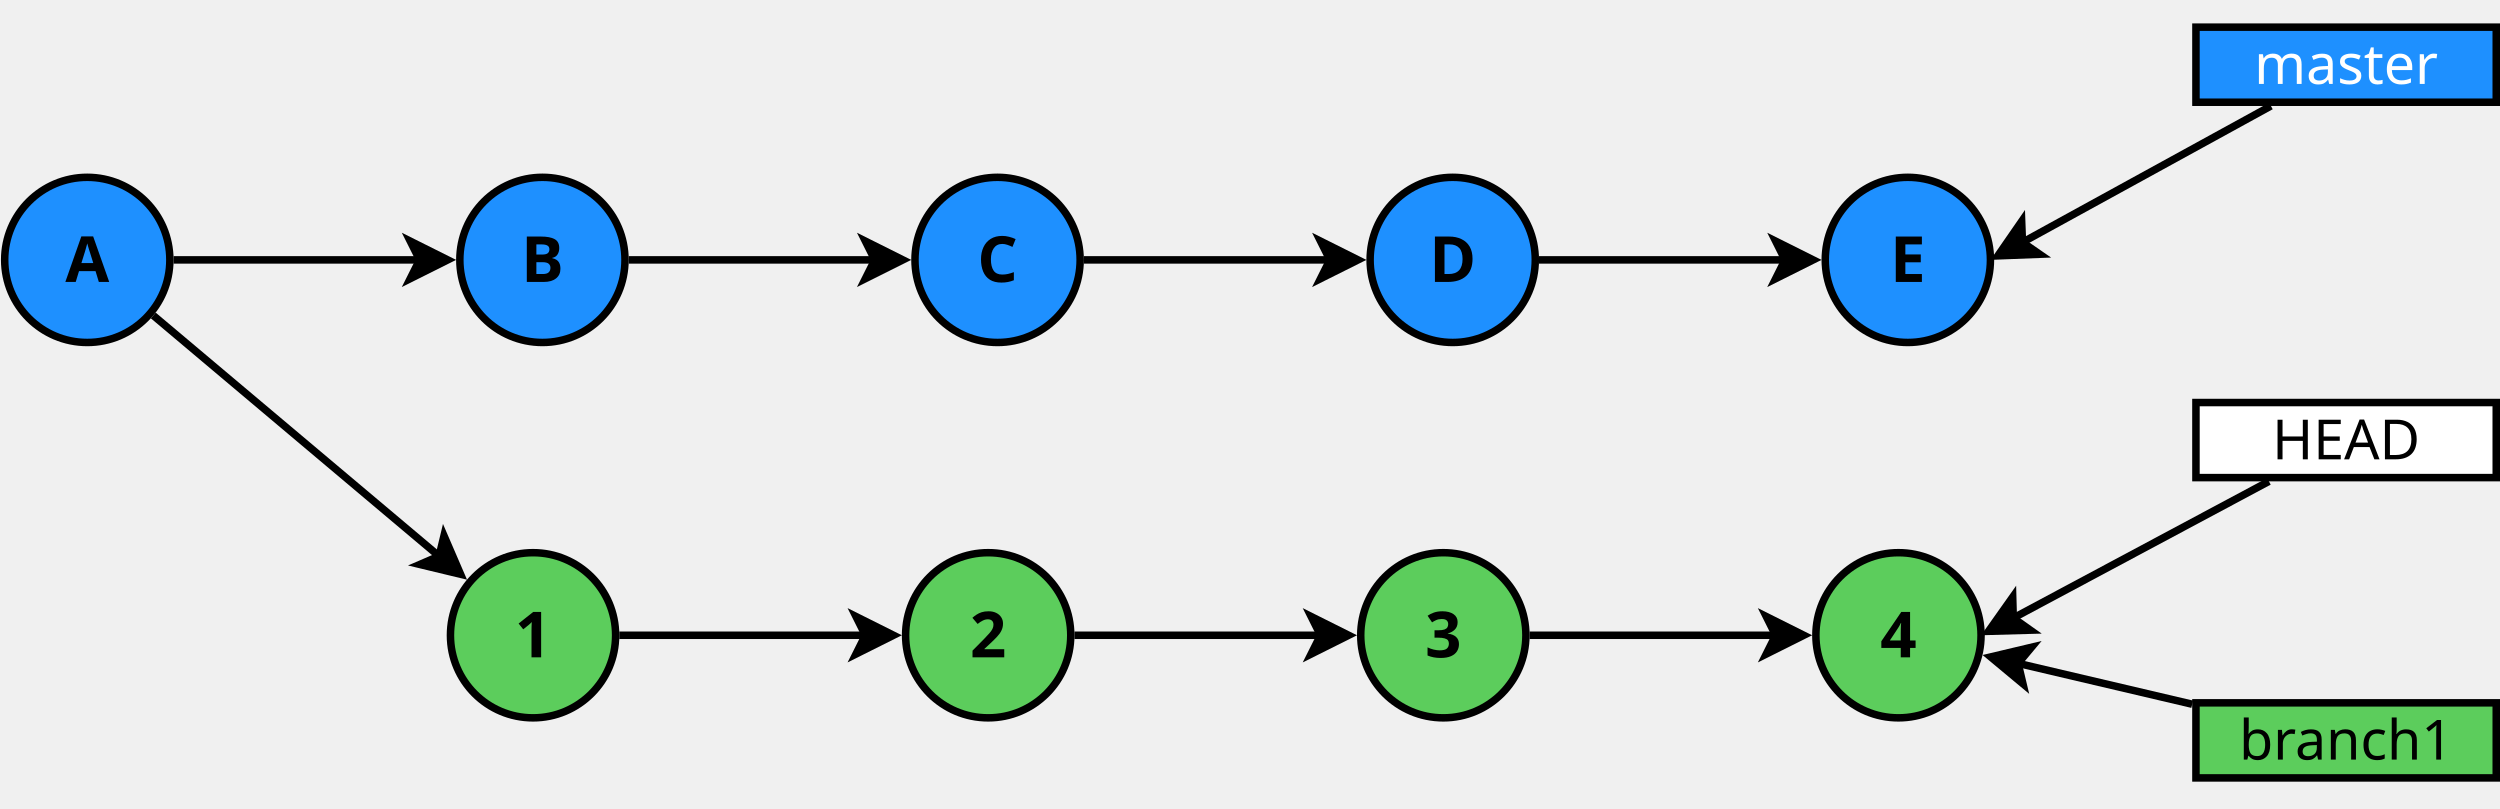
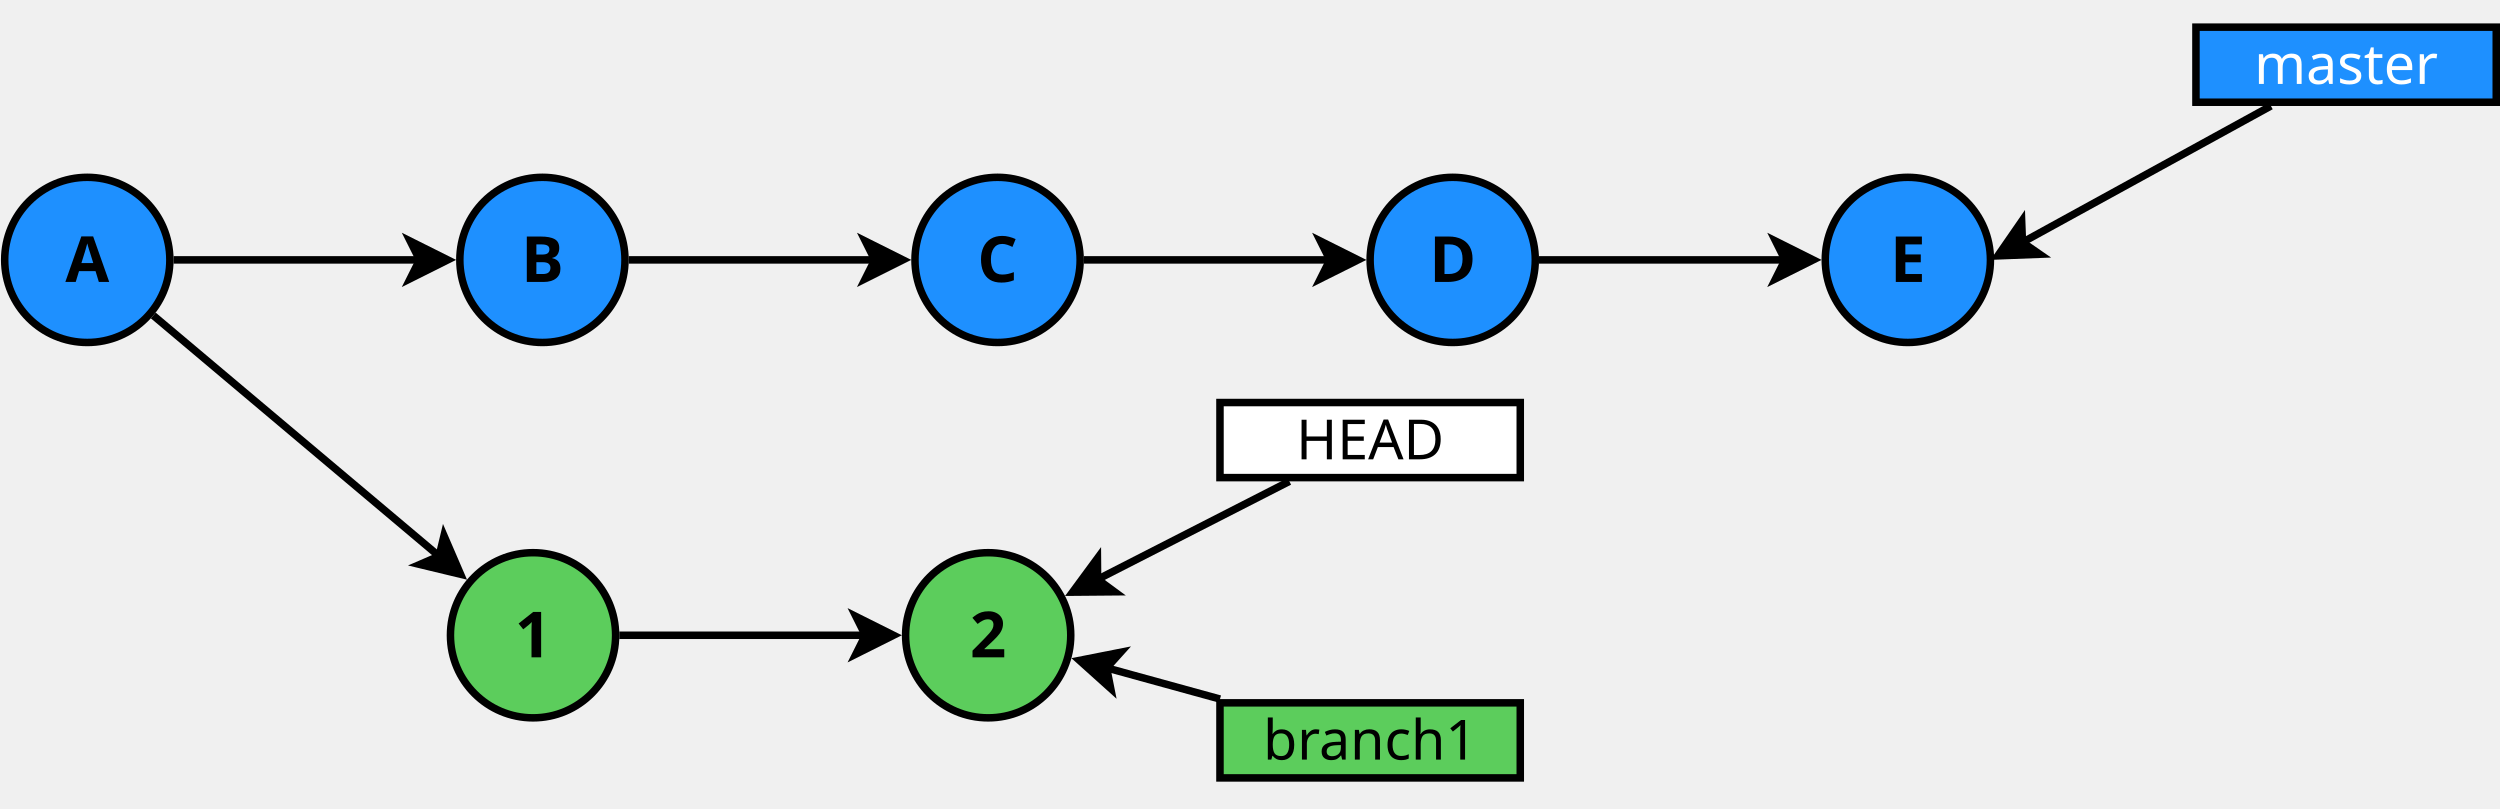
<svg xmlns="http://www.w3.org/2000/svg" width="34cm" height="11cm" viewBox="435 79 666 203">
  <defs />
  <g id="Arrière-plan">
    <ellipse style="fill: #1e90ff; fill-opacity: 1; stroke-opacity: 1; stroke-width: 2; stroke: #000000" cx="458.25" cy="142" rx="22" ry="22" />
    <ellipse style="fill: #1e90ff; fill-opacity: 1; stroke-opacity: 1; stroke-width: 2; stroke: #000000" cx="579.5" cy="142" rx="22" ry="22" />
    <ellipse style="fill: #1e90ff; fill-opacity: 1; stroke-opacity: 1; stroke-width: 2; stroke: #000000" cx="700.75" cy="142" rx="22" ry="22" />
    <ellipse style="fill: #1e90ff; fill-opacity: 1; stroke-opacity: 1; stroke-width: 2; stroke: #000000" cx="822" cy="142" rx="22" ry="22" />
    <ellipse style="fill: #1e90ff; fill-opacity: 1; stroke-opacity: 1; stroke-width: 2; stroke: #000000" cx="943.25" cy="142" rx="22" ry="22" />
    <ellipse style="fill: #5ccd5c; fill-opacity: 1; stroke-opacity: 1; stroke-width: 2; stroke: #000000" cx="577" cy="242" rx="22" ry="22" />
    <ellipse style="fill: #5ccd5c; fill-opacity: 1; stroke-opacity: 1; stroke-width: 2; stroke: #000000" cx="698.25" cy="242" rx="22" ry="22" />
-     <ellipse style="fill: #5ccd5c; fill-opacity: 1; stroke-opacity: 1; stroke-width: 2; stroke: #000000" cx="819.5" cy="242" rx="22" ry="22" />
-     <ellipse style="fill: #5ccd5c; fill-opacity: 1; stroke-opacity: 1; stroke-width: 2; stroke: #000000" cx="940.75" cy="242" rx="22" ry="22" />
    <g>
      <line style="fill: none; stroke-opacity: 1; stroke-width: 2; stroke: #000000" x1="481.236" y1="142" x2="546.778" y2="142" />
      <polygon style="fill: #000000; fill-opacity: 1; stroke-opacity: 1; stroke-width: 2; stroke: #000000" fill-rule="evenodd" points="554.278,142 544.278,147 546.778,142 544.278,137 " />
    </g>
    <g>
      <line style="fill: none; stroke-opacity: 1; stroke-width: 2; stroke: #000000" x1="602.486" y1="142" x2="668.028" y2="142" />
      <polygon style="fill: #000000; fill-opacity: 1; stroke-opacity: 1; stroke-width: 2; stroke: #000000" fill-rule="evenodd" points="675.528,142 665.528,147 668.028,142 665.528,137 " />
    </g>
    <g>
      <line style="fill: none; stroke-opacity: 1; stroke-width: 2; stroke: #000000" x1="723.736" y1="142" x2="789.278" y2="142" />
      <polygon style="fill: #000000; fill-opacity: 1; stroke-opacity: 1; stroke-width: 2; stroke: #000000" fill-rule="evenodd" points="796.778,142 786.778,147 789.278,142 786.778,137 " />
    </g>
    <g>
      <line style="fill: none; stroke-opacity: 1; stroke-width: 2; stroke: #000000" x1="844.986" y1="142" x2="910.528" y2="142" />
      <polygon style="fill: #000000; fill-opacity: 1; stroke-opacity: 1; stroke-width: 2; stroke: #000000" fill-rule="evenodd" points="918.028,142 908.028,147 910.528,142 908.028,137 " />
    </g>
    <g>
      <line style="fill: none; stroke-opacity: 1; stroke-width: 2; stroke: #000000" x1="599.986" y1="242" x2="665.528" y2="242" />
      <polygon style="fill: #000000; fill-opacity: 1; stroke-opacity: 1; stroke-width: 2; stroke: #000000" fill-rule="evenodd" points="673.028,242 663.028,247 665.528,242 663.028,237 " />
    </g>
    <g>
-       <line style="fill: none; stroke-opacity: 1; stroke-width: 2; stroke: #000000" x1="721.236" y1="242" x2="786.778" y2="242" />
-       <polygon style="fill: #000000; fill-opacity: 1; stroke-opacity: 1; stroke-width: 2; stroke: #000000" fill-rule="evenodd" points="794.278,242 784.278,247 786.778,242 784.278,237 " />
-     </g>
-     <g>
-       <line style="fill: none; stroke-opacity: 1; stroke-width: 2; stroke: #000000" x1="842.486" y1="242" x2="908.028" y2="242" />
-       <polygon style="fill: #000000; fill-opacity: 1; stroke-opacity: 1; stroke-width: 2; stroke: #000000" fill-rule="evenodd" points="915.528,242 905.528,247 908.028,242 905.528,237 " />
-     </g>
-     <g>
      <line style="fill: none; stroke-opacity: 1; stroke-width: 2; stroke: #000000" x1="475.833" y1="156.807" x2="551.969" y2="220.922" />
      <polygon style="fill: #000000; fill-opacity: 1; stroke-opacity: 1; stroke-width: 2; stroke: #000000" fill-rule="evenodd" points="557.706,225.753 546.836,223.136 551.969,220.922 553.278,215.487 " />
    </g>
    <g>
-       <rect style="fill: #ffffff; fill-opacity: 1; stroke-opacity: 1; stroke-width: 2; stroke: #000000" x="1020" y="180" width="80" height="20" rx="0" ry="0" />
-       <text font-size="14.777" style="fill: #000000; fill-opacity: 1; stroke: none;text-anchor:middle;font-family:sans-serif;font-style:normal;font-weight:normal" x="1060" y="195.125">
-         <tspan x="1060" y="195.125">HEAD</tspan>
+       <rect style="fill: #ffffff; fill-opacity: 1; stroke-opacity: 1; stroke-width: 2; stroke: #000000" x="760" y="180" width="80" height="20" rx="0" ry="0" />
+       <text font-size="14.777" style="fill: #000000; fill-opacity: 1; stroke: none;text-anchor:middle;font-family:sans-serif;font-style:normal;font-weight:normal" x="800" y="195.125">
+         <tspan x="800" y="195.125">HEAD</tspan>
      </text>
    </g>
    <g>
-       <rect style="fill: #5ccd5c; fill-opacity: 1; stroke-opacity: 1; stroke-width: 2; stroke: #000000" x="1020" y="260" width="80" height="20" rx="0" ry="0" />
-       <text font-size="14.777" style="fill: #000000; fill-opacity: 1; stroke: none;text-anchor:middle;font-family:sans-serif;font-style:normal;font-weight:normal" x="1060" y="275.125">
-         <tspan x="1060" y="275.125">branch1</tspan>
+       <rect style="fill: #5ccd5c; fill-opacity: 1; stroke-opacity: 1; stroke-width: 2; stroke: #000000" x="760" y="260" width="80" height="20" rx="0" ry="0" />
+       <text font-size="14.777" style="fill: #000000; fill-opacity: 1; stroke: none;text-anchor:middle;font-family:sans-serif;font-style:normal;font-weight:normal" x="800" y="275.125">
+         <tspan x="800" y="275.125">branch1</tspan>
      </text>
    </g>
    <g>
      <rect style="fill: #1e90ff; fill-opacity: 1; stroke-opacity: 1; stroke-width: 2; stroke: #000000" x="1020" y="80" width="80" height="20" rx="0" ry="0" />
      <text font-size="14.777" style="fill: #ffffff; fill-opacity: 1; stroke: none;text-anchor:middle;font-family:sans-serif;font-style:normal;font-weight:normal" x="1060" y="95.125">
        <tspan x="1060" y="95.125">master</tspan>
      </text>
    </g>
    <g>
      <line style="fill: none; stroke-opacity: 1; stroke-width: 2; stroke: #000000" x1="1039.97" y1="100.994" x2="973.785" y2="137.316" />
      <polygon style="fill: #000000; fill-opacity: 1; stroke-opacity: 1; stroke-width: 2; stroke: #000000" fill-rule="evenodd" points="967.21,140.924 973.571,131.73 973.785,137.316 978.382,140.496 " />
    </g>
    <g>
-       <line style="fill: none; stroke-opacity: 1; stroke-width: 2; stroke: #000000" x1="1019" y1="260.373" x2="972.624" y2="249.484" />
-       <polygon style="fill: #000000; fill-opacity: 1; stroke-opacity: 1; stroke-width: 2; stroke: #000000" fill-rule="evenodd" points="965.323,247.77 976.201,245.188 972.624,249.484 973.915,254.923 " />
+       <line style="fill: none; stroke-opacity: 1; stroke-width: 2; stroke: #000000" x1="760.005" y1="258.994" x2="729.808" y2="250.684" />
+       <polygon style="fill: #000000; fill-opacity: 1; stroke-opacity: 1; stroke-width: 2; stroke: #000000" fill-rule="evenodd" points="722.577,248.694 733.545,246.527 729.808,250.684 730.892,256.168 " />
    </g>
    <g>
-       <line style="fill: none; stroke-opacity: 1; stroke-width: 2; stroke: #000000" x1="1039.44" y1="200.994" x2="971.336" y2="237.409" />
-       <polygon style="fill: #000000; fill-opacity: 1; stroke-opacity: 1; stroke-width: 2; stroke: #000000" fill-rule="evenodd" points="964.722,240.946 971.183,231.821 971.336,237.409 975.898,240.64 " />
+       <line style="fill: none; stroke-opacity: 1; stroke-width: 2; stroke: #000000" x1="778.487" y1="200.994" x2="727.401" y2="227.102" />
+       <polygon style="fill: #000000; fill-opacity: 1; stroke-opacity: 1; stroke-width: 2; stroke: #000000" fill-rule="evenodd" points="720.723,230.515 727.352,221.512 727.401,227.102 731.903,230.417 " />
    </g>
    <text font-size="16.933" style="fill: #000000; fill-opacity: 1; stroke: none;text-anchor:middle;font-family:sans-serif;font-style:normal;font-weight:700" x="458.25" y="147.875">
      <tspan x="458.25" y="147.875">A</tspan>
    </text>
    <text font-size="16.933" style="fill: #000000; fill-opacity: 1; stroke: none;text-anchor:middle;font-family:sans-serif;font-style:normal;font-weight:700" x="579.5" y="147.875">
      <tspan x="579.5" y="147.875">B</tspan>
    </text>
    <text font-size="16.933" style="fill: #000000; fill-opacity: 1; stroke: none;text-anchor:middle;font-family:sans-serif;font-style:normal;font-weight:700" x="700.75" y="147.875">
      <tspan x="700.75" y="147.875">C</tspan>
    </text>
    <text font-size="16.933" style="fill: #000000; fill-opacity: 1; stroke: none;text-anchor:middle;font-family:sans-serif;font-style:normal;font-weight:700" x="822" y="147.875">
      <tspan x="822" y="147.875">D</tspan>
    </text>
    <text font-size="16.933" style="fill: #000000; fill-opacity: 1; stroke: none;text-anchor:middle;font-family:sans-serif;font-style:normal;font-weight:700" x="943.25" y="147.875">
      <tspan x="943.25" y="147.875">E</tspan>
    </text>
    <text font-size="16.933" style="fill: #000000; fill-opacity: 1; stroke: none;text-anchor:middle;font-family:sans-serif;font-style:normal;font-weight:700" x="577" y="247.875">
      <tspan x="577" y="247.875">1</tspan>
    </text>
    <text font-size="16.933" style="fill: #000000; fill-opacity: 1; stroke: none;text-anchor:middle;font-family:sans-serif;font-style:normal;font-weight:700" x="698.25" y="247.875">
      <tspan x="698.25" y="247.875">2</tspan>
    </text>
-     <text font-size="16.933" style="fill: #000000; fill-opacity: 1; stroke: none;text-anchor:middle;font-family:sans-serif;font-style:normal;font-weight:700" x="819.5" y="247.875">
-       <tspan x="819.5" y="247.875">3</tspan>
-     </text>
-     <text font-size="16.933" style="fill: #000000; fill-opacity: 1; stroke: none;text-anchor:middle;font-family:sans-serif;font-style:normal;font-weight:700" x="940.75" y="247.875">
-       <tspan x="940.75" y="247.875">4</tspan>
-     </text>
  </g>
</svg>
